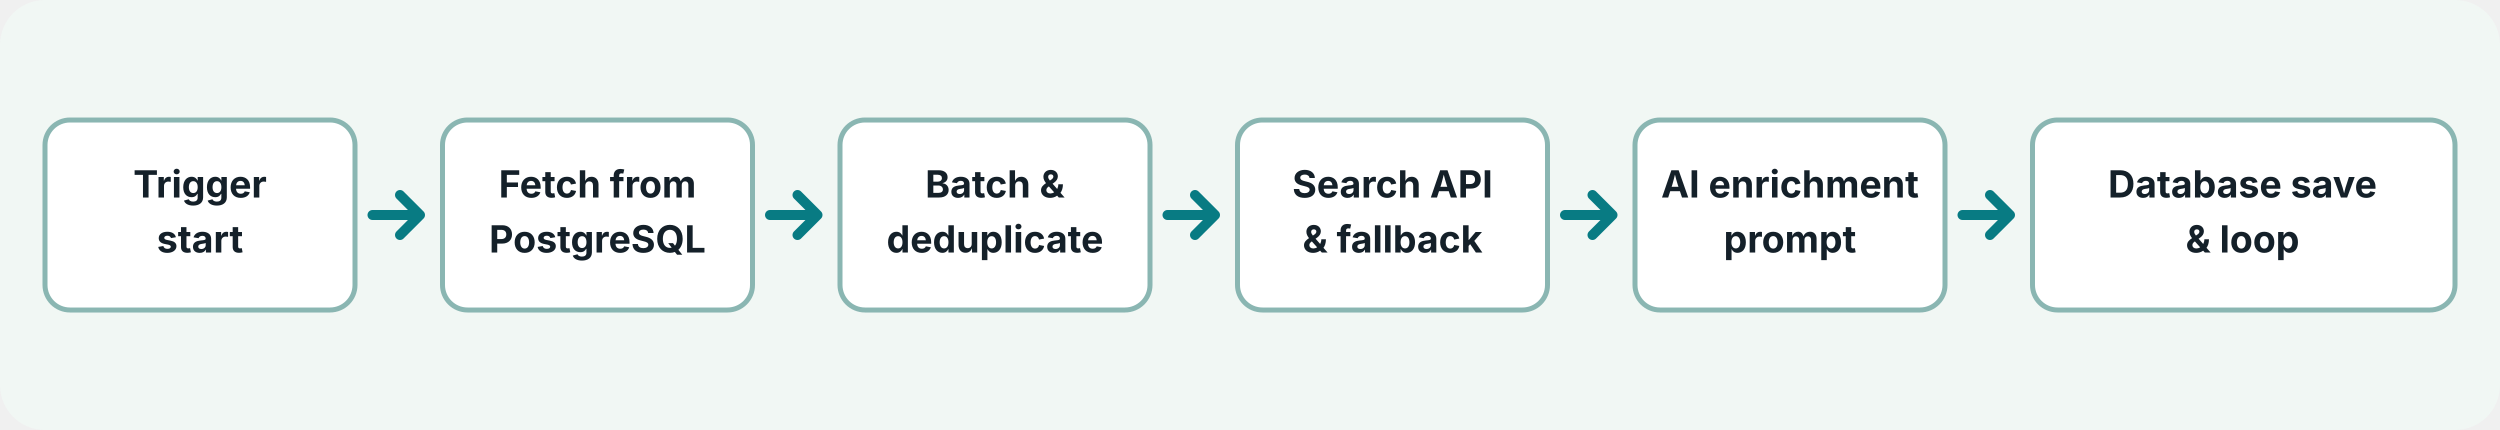
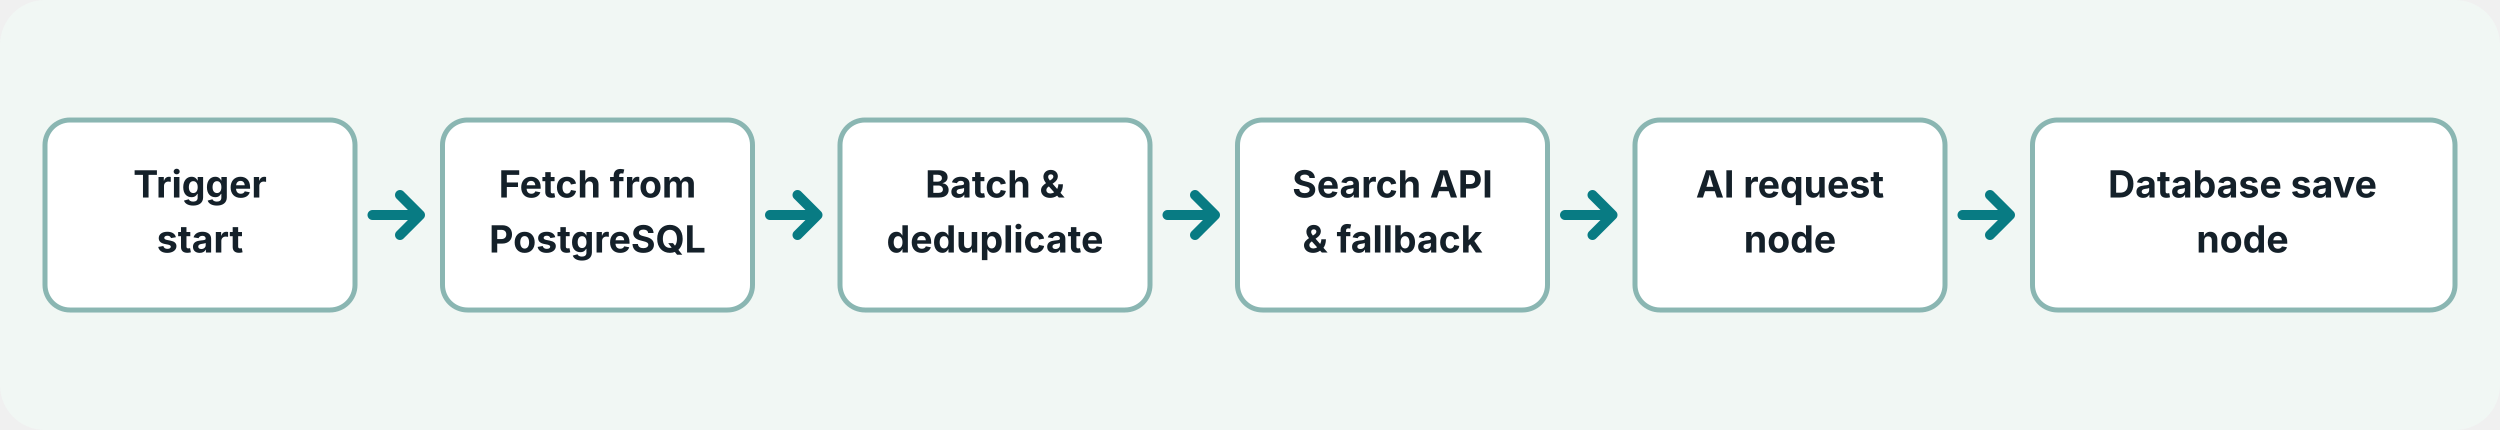
<svg xmlns="http://www.w3.org/2000/svg" width="1000" height="172" viewBox="0 0 1000 172" role="img" aria-labelledby="title desc">
  <style>
    .bg { fill: #f1f7f4; }
    .box { fill: #ffffff; stroke: #8ab6b2; stroke-width: 2px; }
    .label { fill: #142029; font-family: system-ui, -apple-system, sans-serif; font-size: 15px; font-weight: 650; text-anchor: middle; }
    .arrow { stroke: #087b83; stroke-width: 4px; stroke-linecap: round; stroke-linejoin: round; fill: none; }
    @media (prefers-color-scheme: dark) {
      .bg { fill: #132228; }
      .box { fill: #1c2e35; stroke: #45676e; }
      .label { fill: #eef4f0; }
      .arrow { stroke: #70d8d0; }
    }
  </style>
  <rect class="bg" width="1000" height="172" rx="18" />
  <g class="box">
    <rect x="18" y="48" width="124" height="76" rx="10" />
    <rect x="177" y="48" width="124" height="76" rx="10" />
    <rect x="336" y="48" width="124" height="76" rx="10" />
    <rect x="495" y="48" width="124" height="76" rx="10" />
    <rect x="654" y="48" width="124" height="76" rx="10" />
    <rect x="813" y="48" width="169" height="76" rx="10" />
  </g>
  <g class="label">
    <text x="80" y="79">Trigger</text>
    <text x="80" y="101">start</text>
    <text x="239" y="79">Fetch from</text>
    <text x="239" y="101">PostgreSQL</text>
    <text x="398" y="79">Batch &amp;</text>
    <text x="398" y="101">deduplicate</text>
    <text x="557" y="79">Search API</text>
    <text x="557" y="101">&amp; fallback</text>
-     <text x="716" y="79">AI enrichment</text>
-     <text x="716" y="101">prompt</text>
+     <text x="716" y="79">AI request</text>
+     <text x="716" y="101">node</text>
    <text x="897" y="79">Database save</text>
-     <text x="897" y="101">&amp; loop</text>
+     <text x="897" y="101">node</text>
  </g>
  <g class="arrow">
    <path d="M149 86h19m-8-8 8 8-8 8" />
    <path d="M308 86h19m-8-8 8 8-8 8" />
    <path d="M467 86h19m-8-8 8 8-8 8" />
    <path d="M626 86h19m-8-8 8 8-8 8" />
    <path d="M785 86h19m-8-8 8 8-8 8" />
  </g>
</svg>
